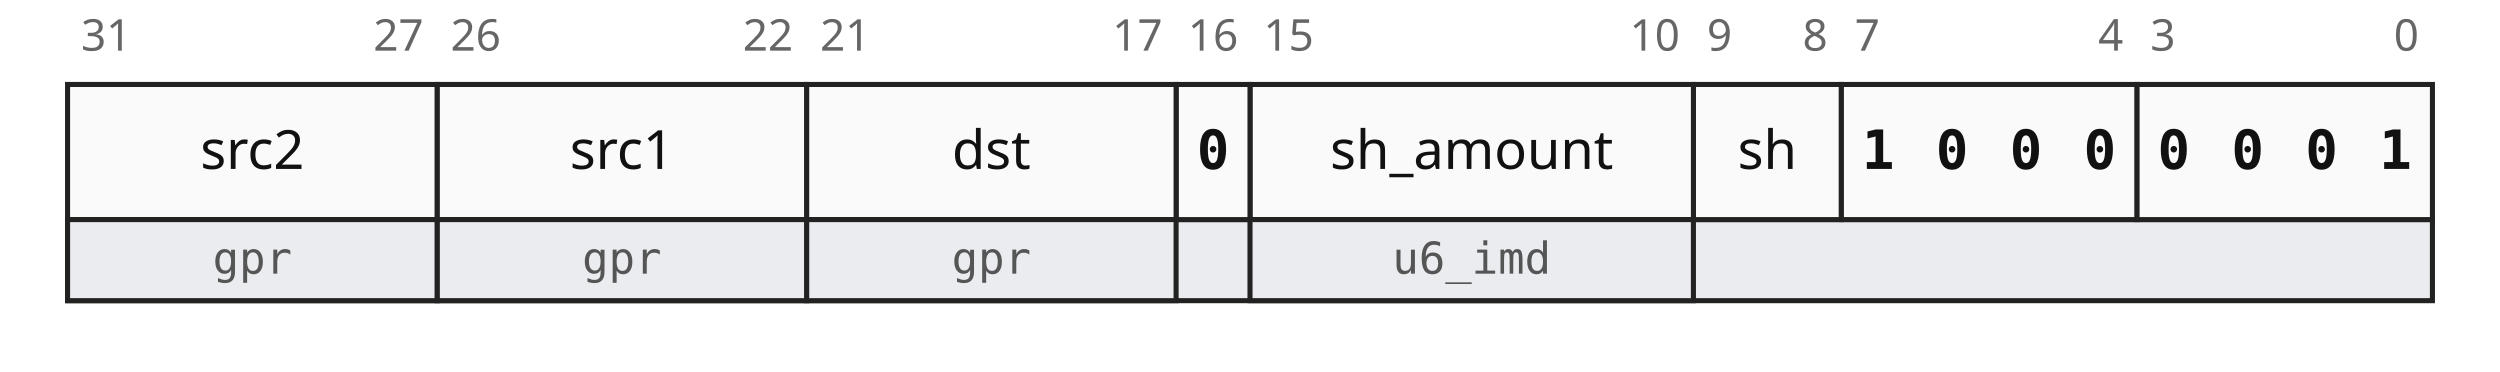
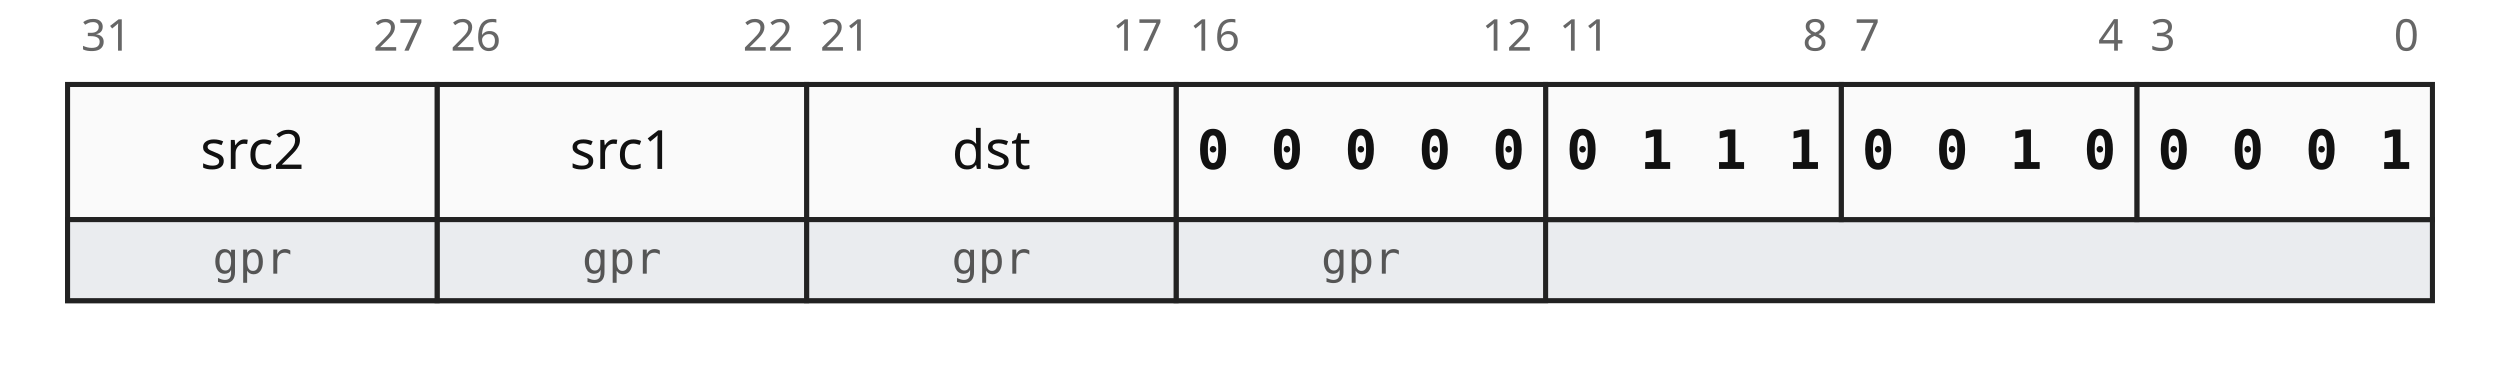
<svg xmlns="http://www.w3.org/2000/svg" width="100%" height="110" viewBox="-20 0 740 110">
  <style>
      /* Light Mode Styles */
      .bit-idx { font-family: sans-serif; font-size: 13px; fill: #666; }
      .content-fixed { font-family: monospace; font-size: 16px; font-weight: bold; text-anchor: middle; fill: #111; }
      .content-var { font-family: sans-serif; font-size: 16px; text-anchor: middle; fill: #111; }
      .field-type { font-family: monospace; font-size: 13px; text-anchor: middle; fill: #555; }
      
      .box-line { stroke: #222; stroke-width: 1.5; fill: #fafafa; }
      /* Second row background (slightly shaded) */
      .box-type { stroke: #222; stroke-width: 1.5; fill: #eaecef; } 
      
      /* Dark Mode Overrides */
      @media (prefers-color-scheme: dark) {
        .bit-idx { fill: #a0a0a0; }
        .content-fixed { fill: #e0e0e0; }
        .content-var { fill: #e0e0e0; }
        .field-type { fill: #a0a0a0; }
        
        .box-line { stroke: #a0a0a0; fill: #1e1e1e; }
        .box-type { stroke: #a0a0a0; fill: #2d3136; }
      }
    </style>
  <rect x="0" y="65" width="700" height="24" class="box-type" />
  <rect x="612.5" y="25" width="87.5" height="40" class="box-line" />
  <text x="616.5" y="15" text-anchor="start" class="bit-idx">3</text>
  <text x="696" y="15" text-anchor="end" class="bit-idx">0</text>
  <text x="623.438" y="50" class="content-fixed">0</text>
  <text x="645.312" y="50" class="content-fixed">0</text>
  <text x="667.188" y="50" class="content-fixed">0</text>
  <text x="689.062" y="50" class="content-fixed">1</text>
  <rect x="525" y="25" width="87.5" height="40" class="box-line" />
  <text x="529" y="15" text-anchor="start" class="bit-idx">7</text>
  <text x="608.5" y="15" text-anchor="end" class="bit-idx">4</text>
-   <text x="535.938" y="50" class="content-fixed">1</text>
+   <text x="535.938" y="50" class="content-fixed">0</text>
  <text x="557.812" y="50" class="content-fixed">0</text>
-   <text x="579.688" y="50" class="content-fixed">0</text>
+   <text x="579.688" y="50" class="content-fixed">1</text>
  <text x="601.562" y="50" class="content-fixed">0</text>
-   <rect x="481.25" y="25" width="43.75" height="40" class="box-line" />
-   <text x="485.25" y="15" text-anchor="start" class="bit-idx">9</text>
+   <rect x="437.5" y="25" width="87.5" height="40" class="box-line" />
+   <text x="441.5" y="15" text-anchor="start" class="bit-idx">11</text>
  <text x="521" y="15" text-anchor="end" class="bit-idx">8</text>
-   <text x="503.125" y="50" class="content-var">sh</text>
-   <rect x="350" y="25" width="131.25" height="40" class="box-line" />
-   <text x="354" y="15" text-anchor="start" class="bit-idx">15</text>
-   <text x="477.25" y="15" text-anchor="end" class="bit-idx">10</text>
-   <text x="415.625" y="50" class="content-var">sh_amount</text>
-   <rect x="350" y="65" width="131.25" height="24" class="box-type" />
-   <text x="415.625" y="81" class="field-type">u6_imd</text>
-   <rect x="328.125" y="25" width="21.875" height="40" class="box-line" />
-   <text x="339.062" y="15" text-anchor="middle" class="bit-idx">16</text>
+   <text x="448.438" y="50" class="content-fixed">0</text>
+   <text x="470.312" y="50" class="content-fixed">1</text>
+   <text x="492.188" y="50" class="content-fixed">1</text>
+   <text x="514.062" y="50" class="content-fixed">1</text>
+   <rect x="328.125" y="25" width="109.375" height="40" class="box-line" />
+   <text x="332.125" y="15" text-anchor="start" class="bit-idx">16</text>
+   <text x="433.5" y="15" text-anchor="end" class="bit-idx">12</text>
  <text x="339.062" y="50" class="content-fixed">0</text>
+   <text x="360.938" y="50" class="content-fixed">0</text>
+   <text x="382.812" y="50" class="content-fixed">0</text>
+   <text x="404.688" y="50" class="content-fixed">0</text>
+   <text x="426.562" y="50" class="content-fixed">0</text>
+   <rect x="328.125" y="65" width="109.375" height="24" class="box-type" />
+   <text x="382.812" y="81" class="field-type">gpr</text>
  <rect x="218.75" y="25" width="109.375" height="40" class="box-line" />
  <text x="222.75" y="15" text-anchor="start" class="bit-idx">21</text>
  <text x="324.125" y="15" text-anchor="end" class="bit-idx">17</text>
  <text x="273.438" y="50" class="content-var">dst</text>
  <rect x="218.75" y="65" width="109.375" height="24" class="box-type" />
  <text x="273.438" y="81" class="field-type">gpr</text>
  <rect x="109.375" y="25" width="109.375" height="40" class="box-line" />
  <text x="113.375" y="15" text-anchor="start" class="bit-idx">26</text>
  <text x="214.75" y="15" text-anchor="end" class="bit-idx">22</text>
  <text x="164.062" y="50" class="content-var">src1</text>
  <rect x="109.375" y="65" width="109.375" height="24" class="box-type" />
  <text x="164.062" y="81" class="field-type">gpr</text>
  <rect x="0" y="25" width="109.375" height="40" class="box-line" />
  <text x="4" y="15" text-anchor="start" class="bit-idx">31</text>
  <text x="105.375" y="15" text-anchor="end" class="bit-idx">27</text>
  <text x="54.688" y="50" class="content-var">src2</text>
  <rect x="0" y="65" width="109.375" height="24" class="box-type" />
  <text x="54.688" y="81" class="field-type">gpr</text>
</svg>
